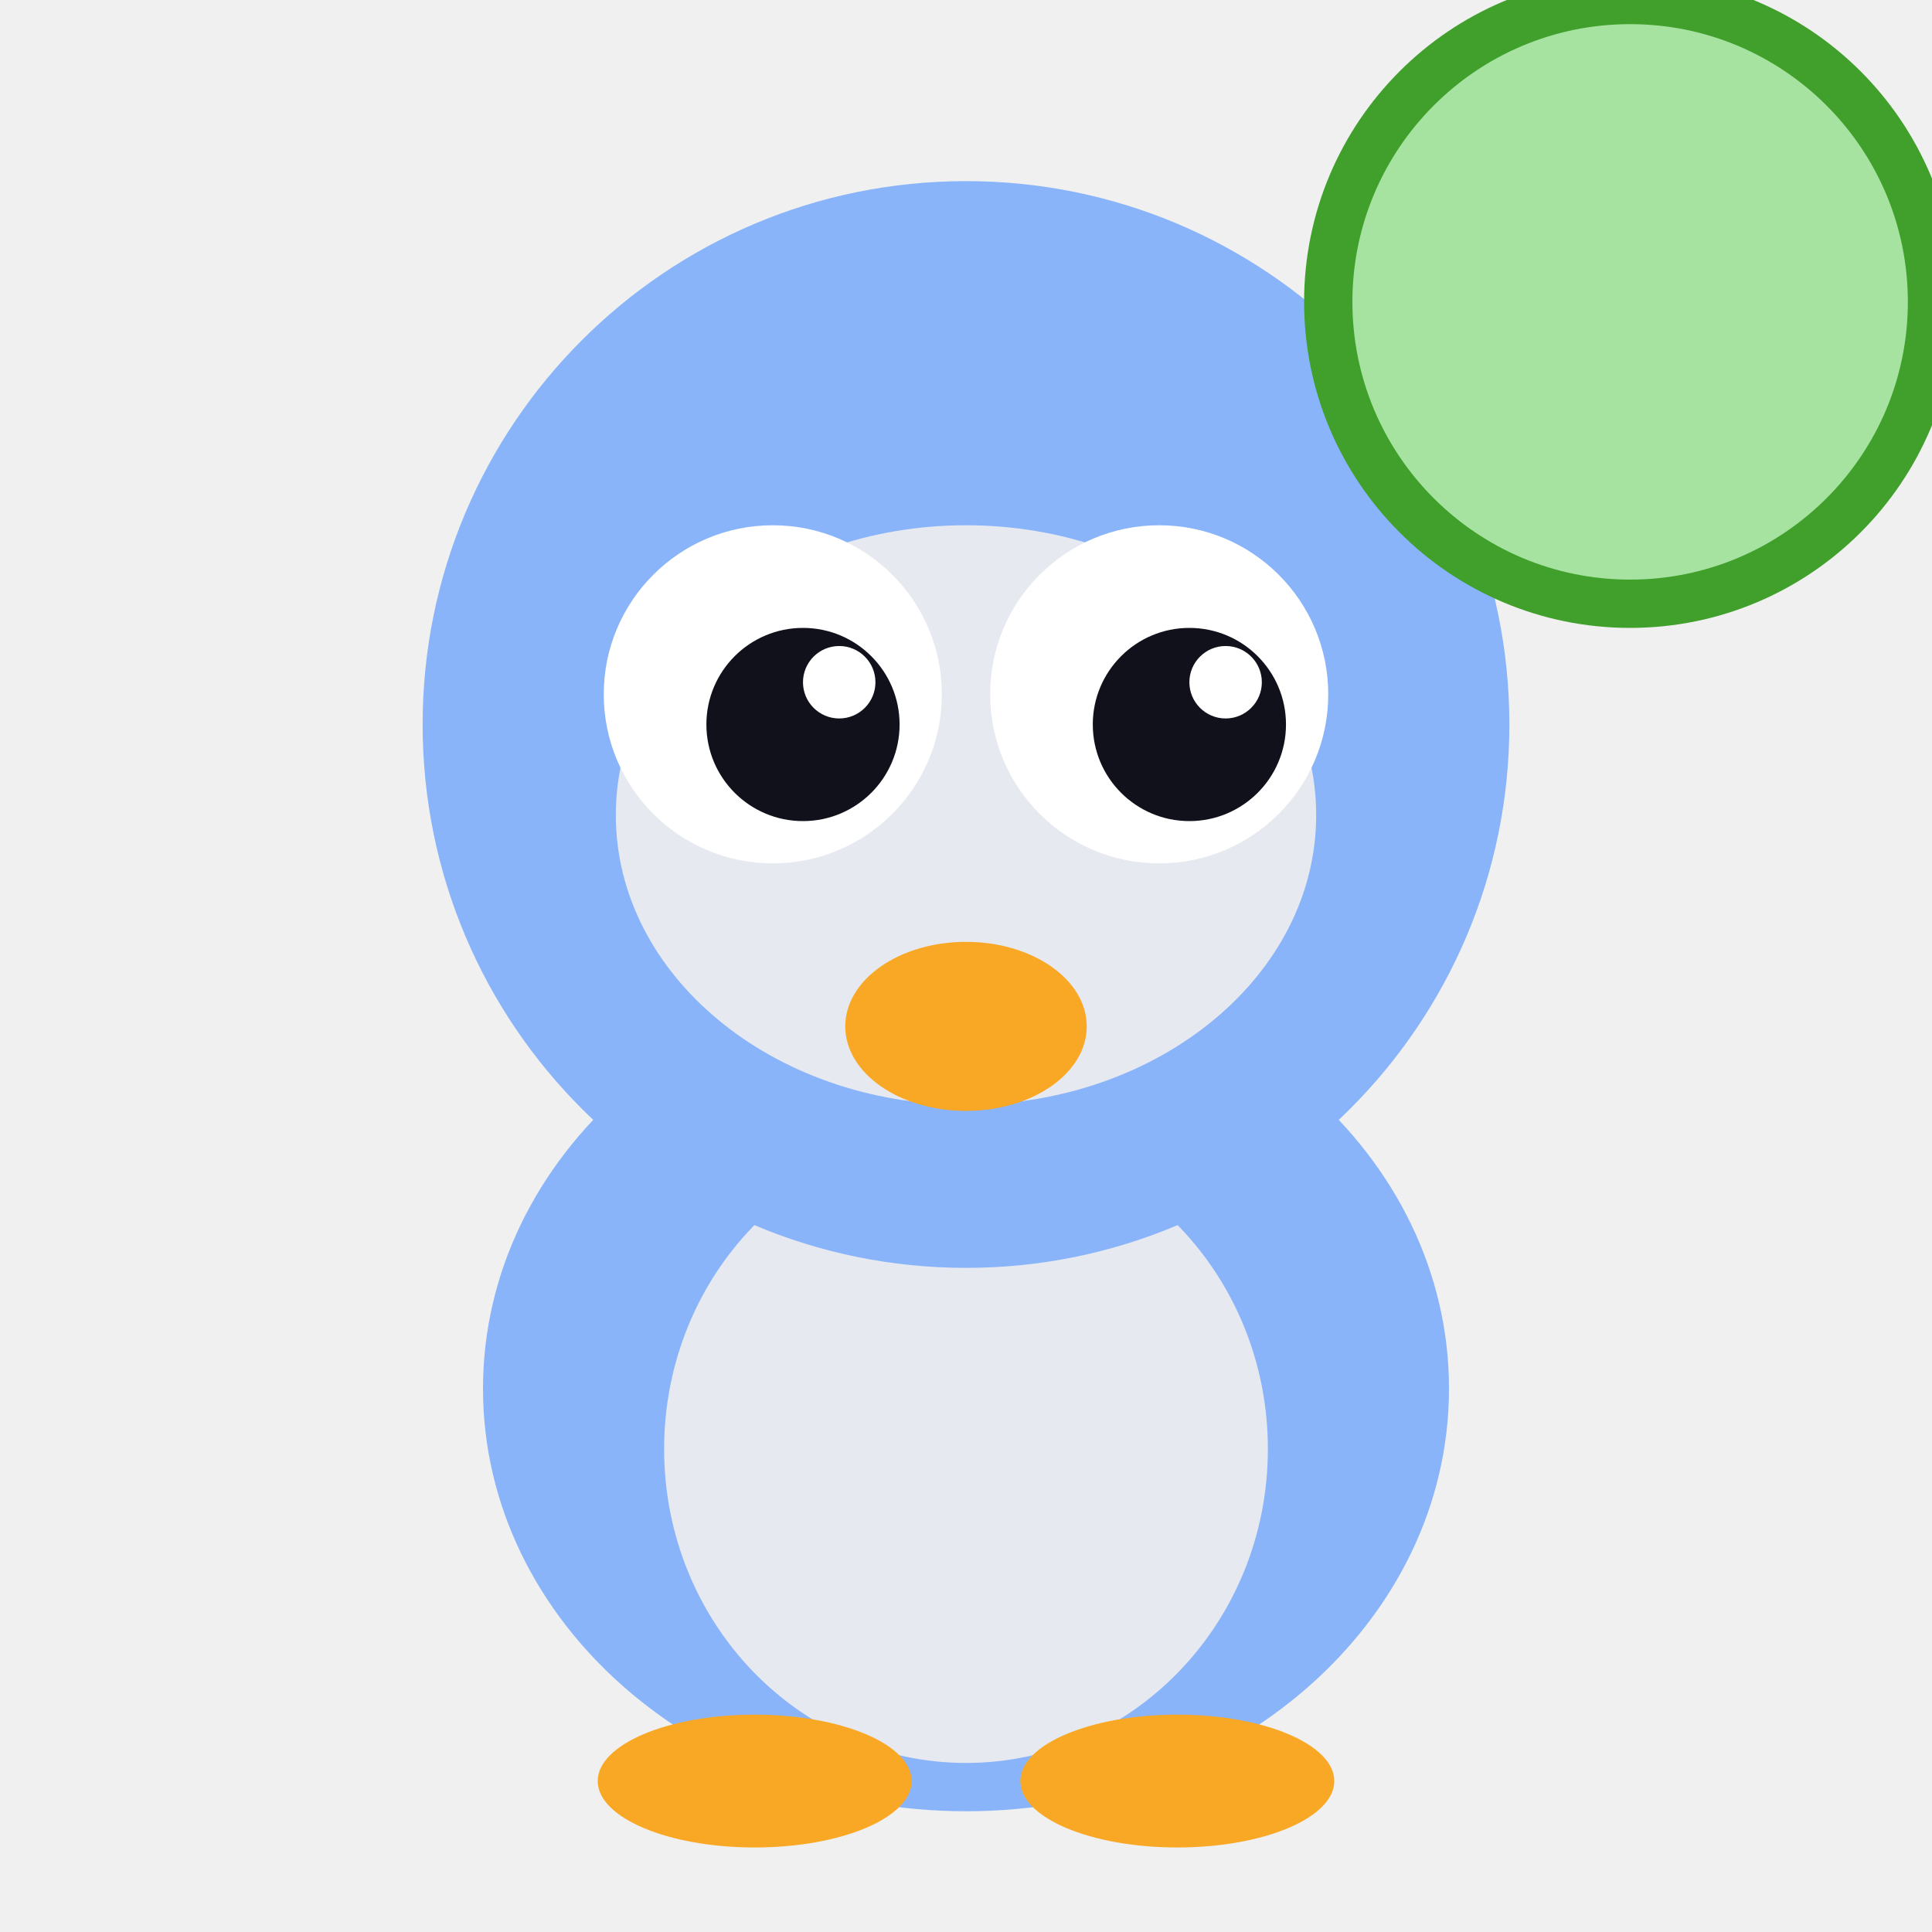
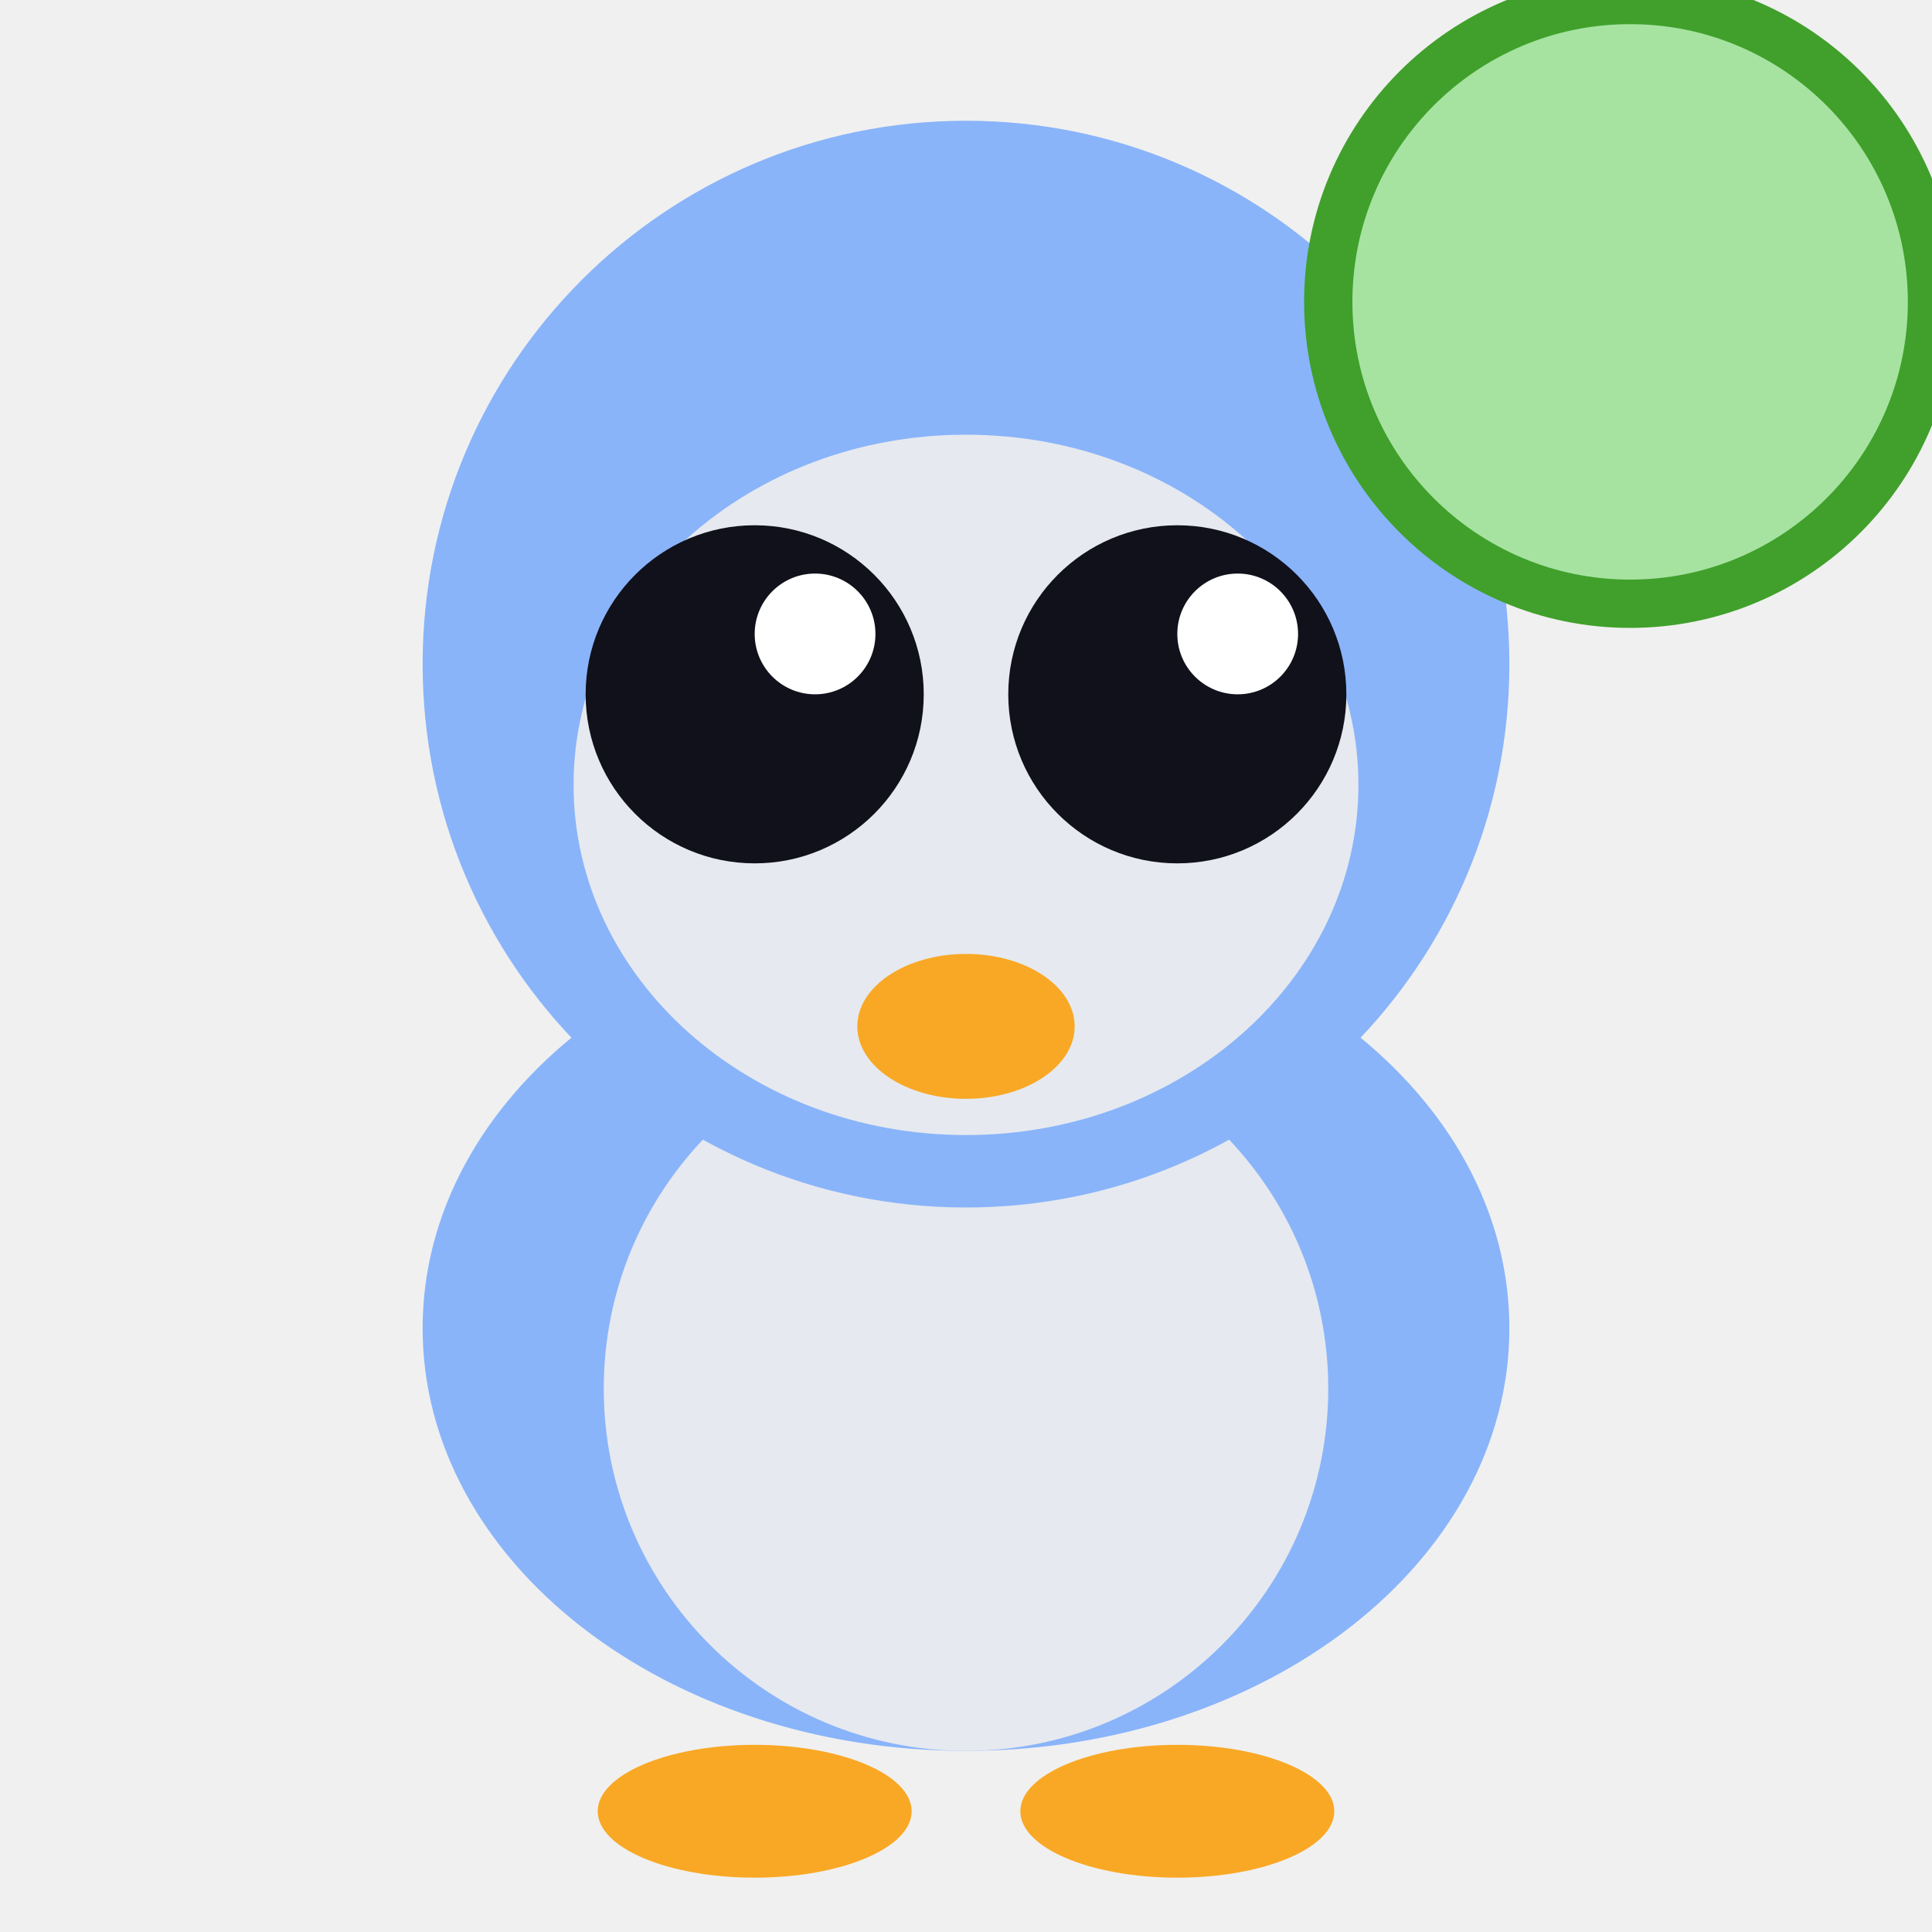
<svg xmlns="http://www.w3.org/2000/svg" viewBox="0 0 32 32">
-   <ellipse cx="16" cy="23" rx="8" ry="7" fill="#89b4fa" />
-   <ellipse cx="16" cy="24" rx="5" ry="5.2" fill="#e6e9ef" />
-   <circle cx="16" cy="12" r="9" fill="#89b4fa" />
-   <ellipse cx="16" cy="13.5" rx="5.8" ry="4.8" fill="#e6e9ef" />
-   <circle cx="12.8" cy="11.5" r="2.8" fill="white" />
-   <circle cx="19.2" cy="11.5" r="2.8" fill="white" />
-   <circle cx="13.3" cy="12" r="1.6" fill="#11111b" />
-   <circle cx="19.7" cy="12" r="1.6" fill="#11111b" />
-   <circle cx="13.9" cy="11.3" r="0.6" fill="white" />
-   <circle cx="20.3" cy="11.3" r="0.6" fill="white" />
-   <ellipse cx="16" cy="17" rx="2" ry="1.4" fill="#f9a825" />
-   <ellipse cx="12.5" cy="29.5" rx="2.6" ry="1.1" fill="#f9a825" />
-   <ellipse cx="19.5" cy="29.5" rx="2.6" ry="1.1" fill="#f9a825" />
+   <ellipse cx="16" cy="22" rx="9" ry="7" fill="#89b4fa" />
+   <ellipse cx="16" cy="23" rx="6" ry="6" fill="#e6e9ef" />
+   <circle cx="16" cy="11" r="9" fill="#89b4fa" />
+   <ellipse cx="16" cy="13" rx="6.5" ry="5.8" fill="#e6e9ef" />
+   <circle cx="12.5" cy="11.5" r="2.8" fill="#11111b" />
+   <circle cx="19.5" cy="11.5" r="2.8" fill="#11111b" />
+   <circle cx="13.5" cy="10.5" r="1" fill="white" />
+   <circle cx="20.5" cy="10.5" r="1" fill="white" />
+   <ellipse cx="16" cy="17" rx="1.8" ry="1.2" fill="#f9a825" />
+   <ellipse cx="12.5" cy="30" rx="2.6" ry="1.1" fill="#f9a825" />
+   <ellipse cx="19.5" cy="30" rx="2.6" ry="1.1" fill="#f9a825" />
  <circle cx="27" cy="5" r="5" fill="#a6e3a1" stroke="#40a02b" stroke-width="0.8" />
</svg>
